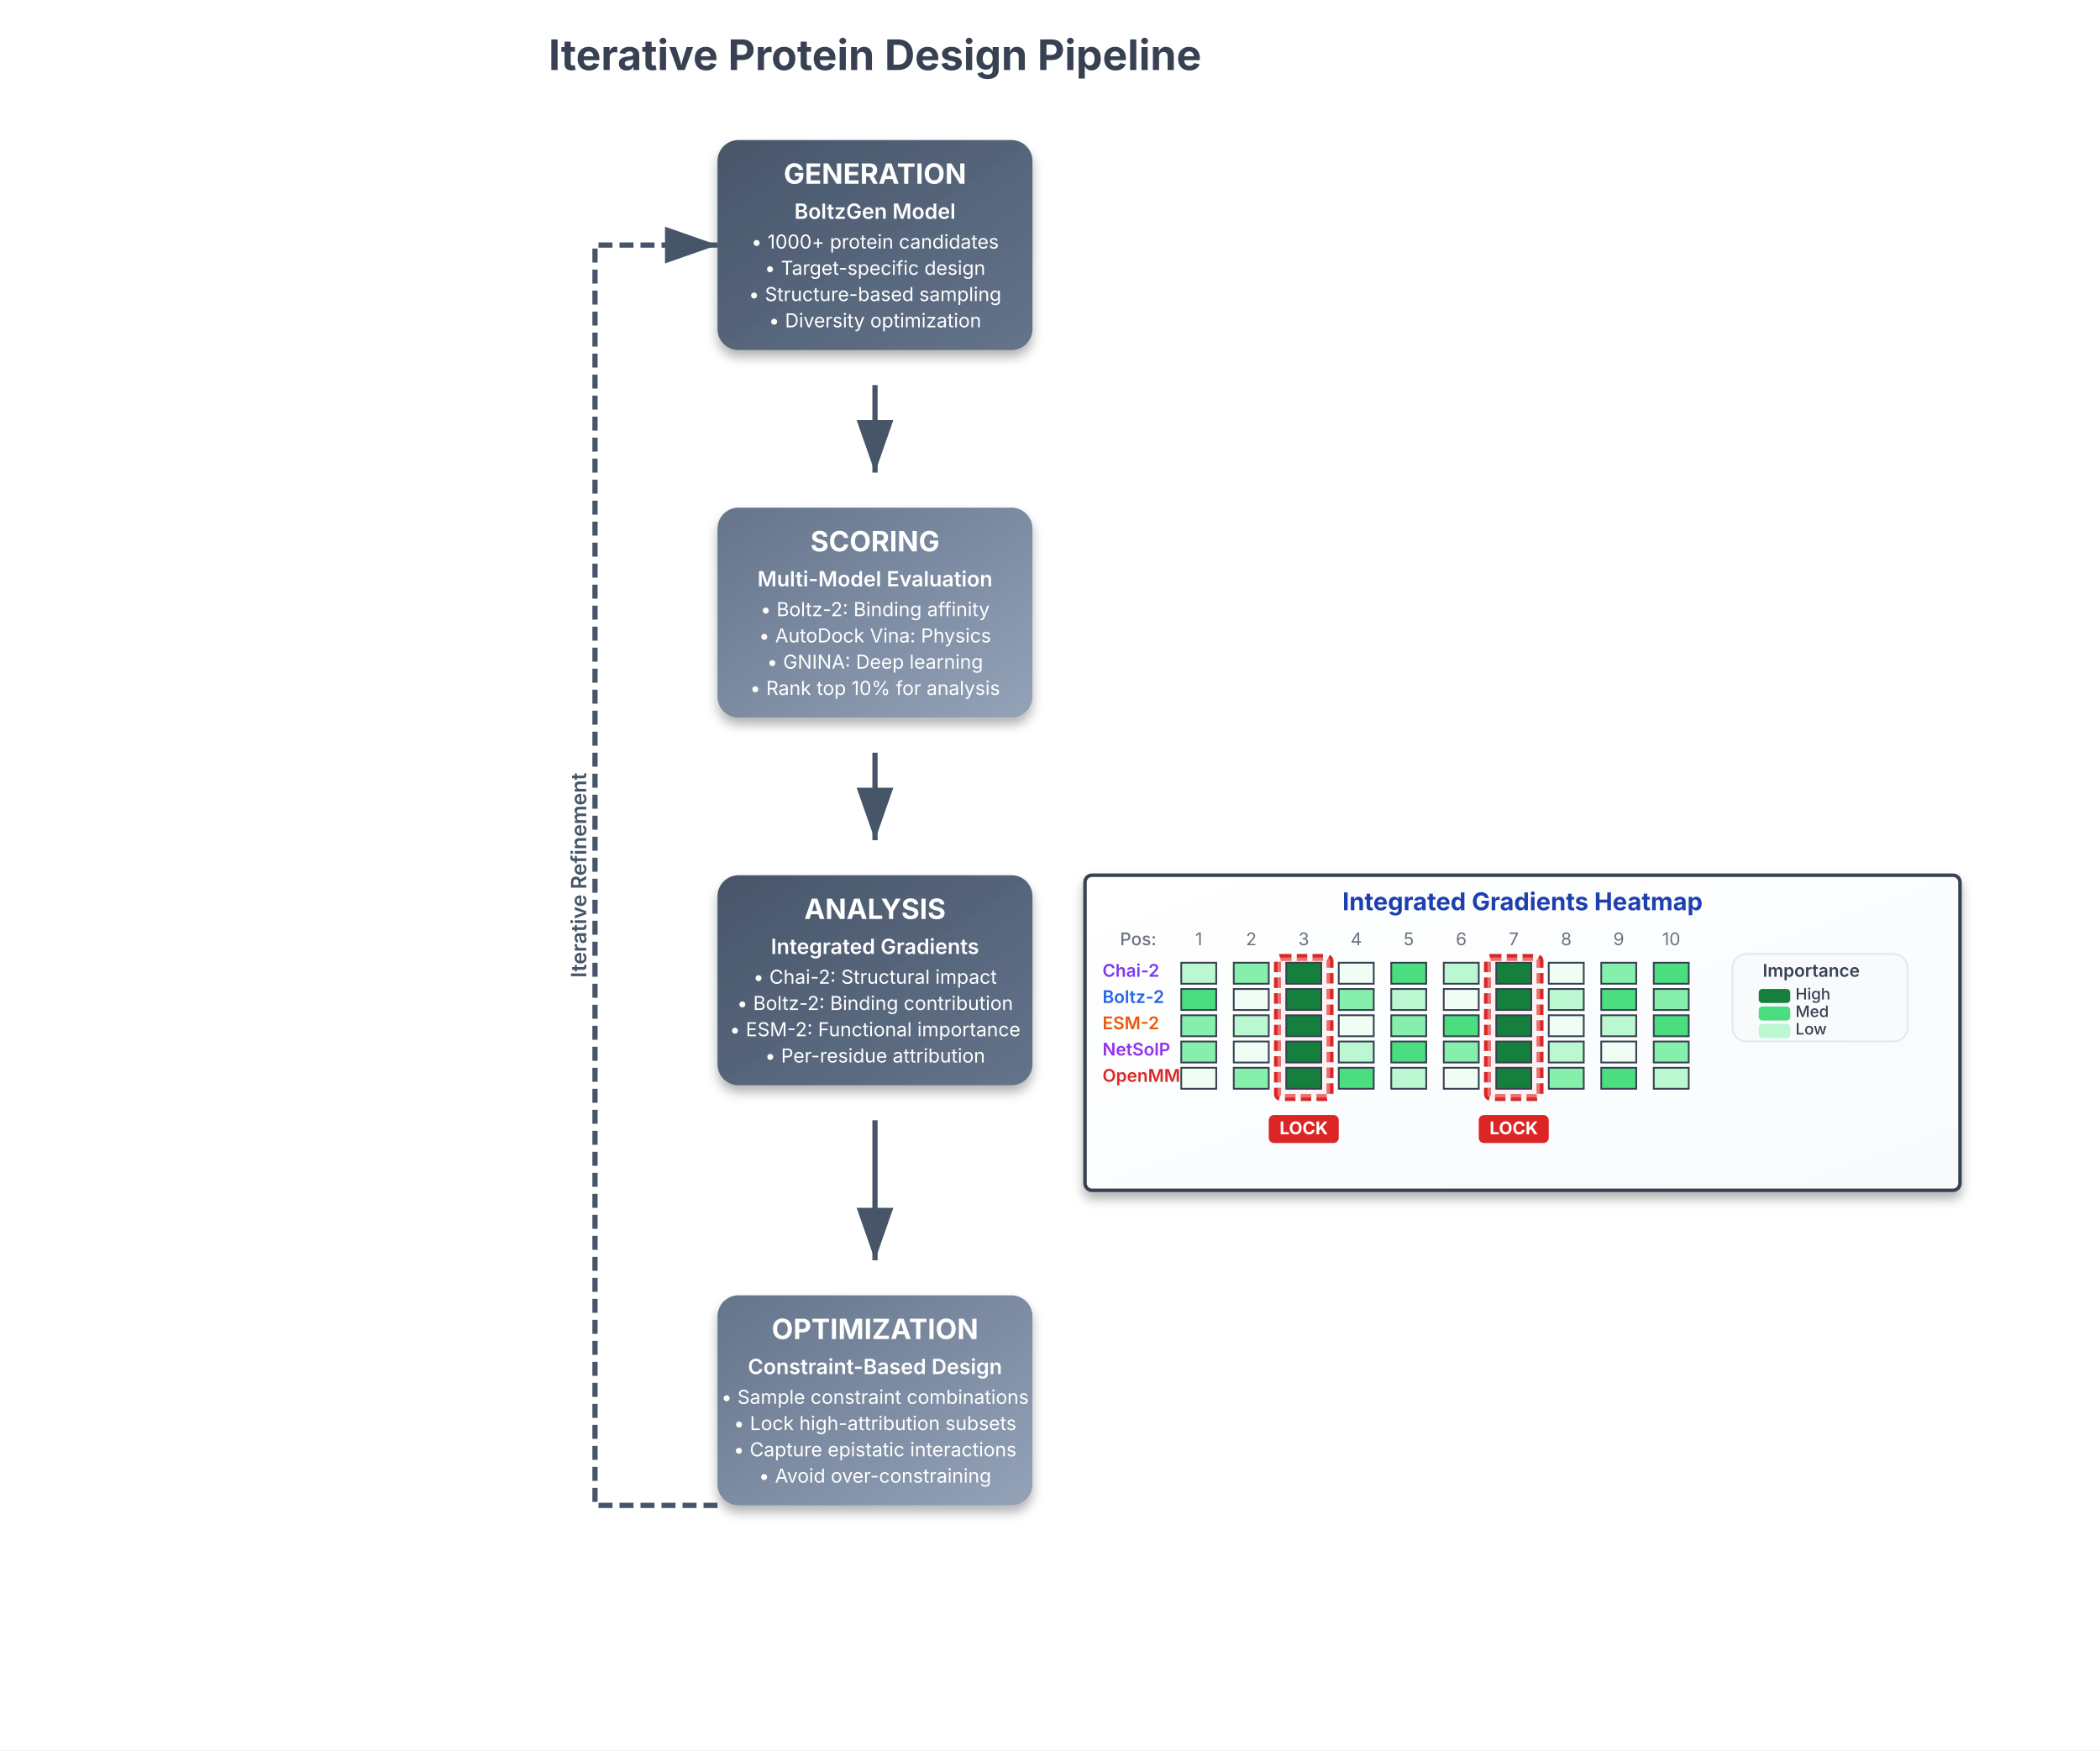
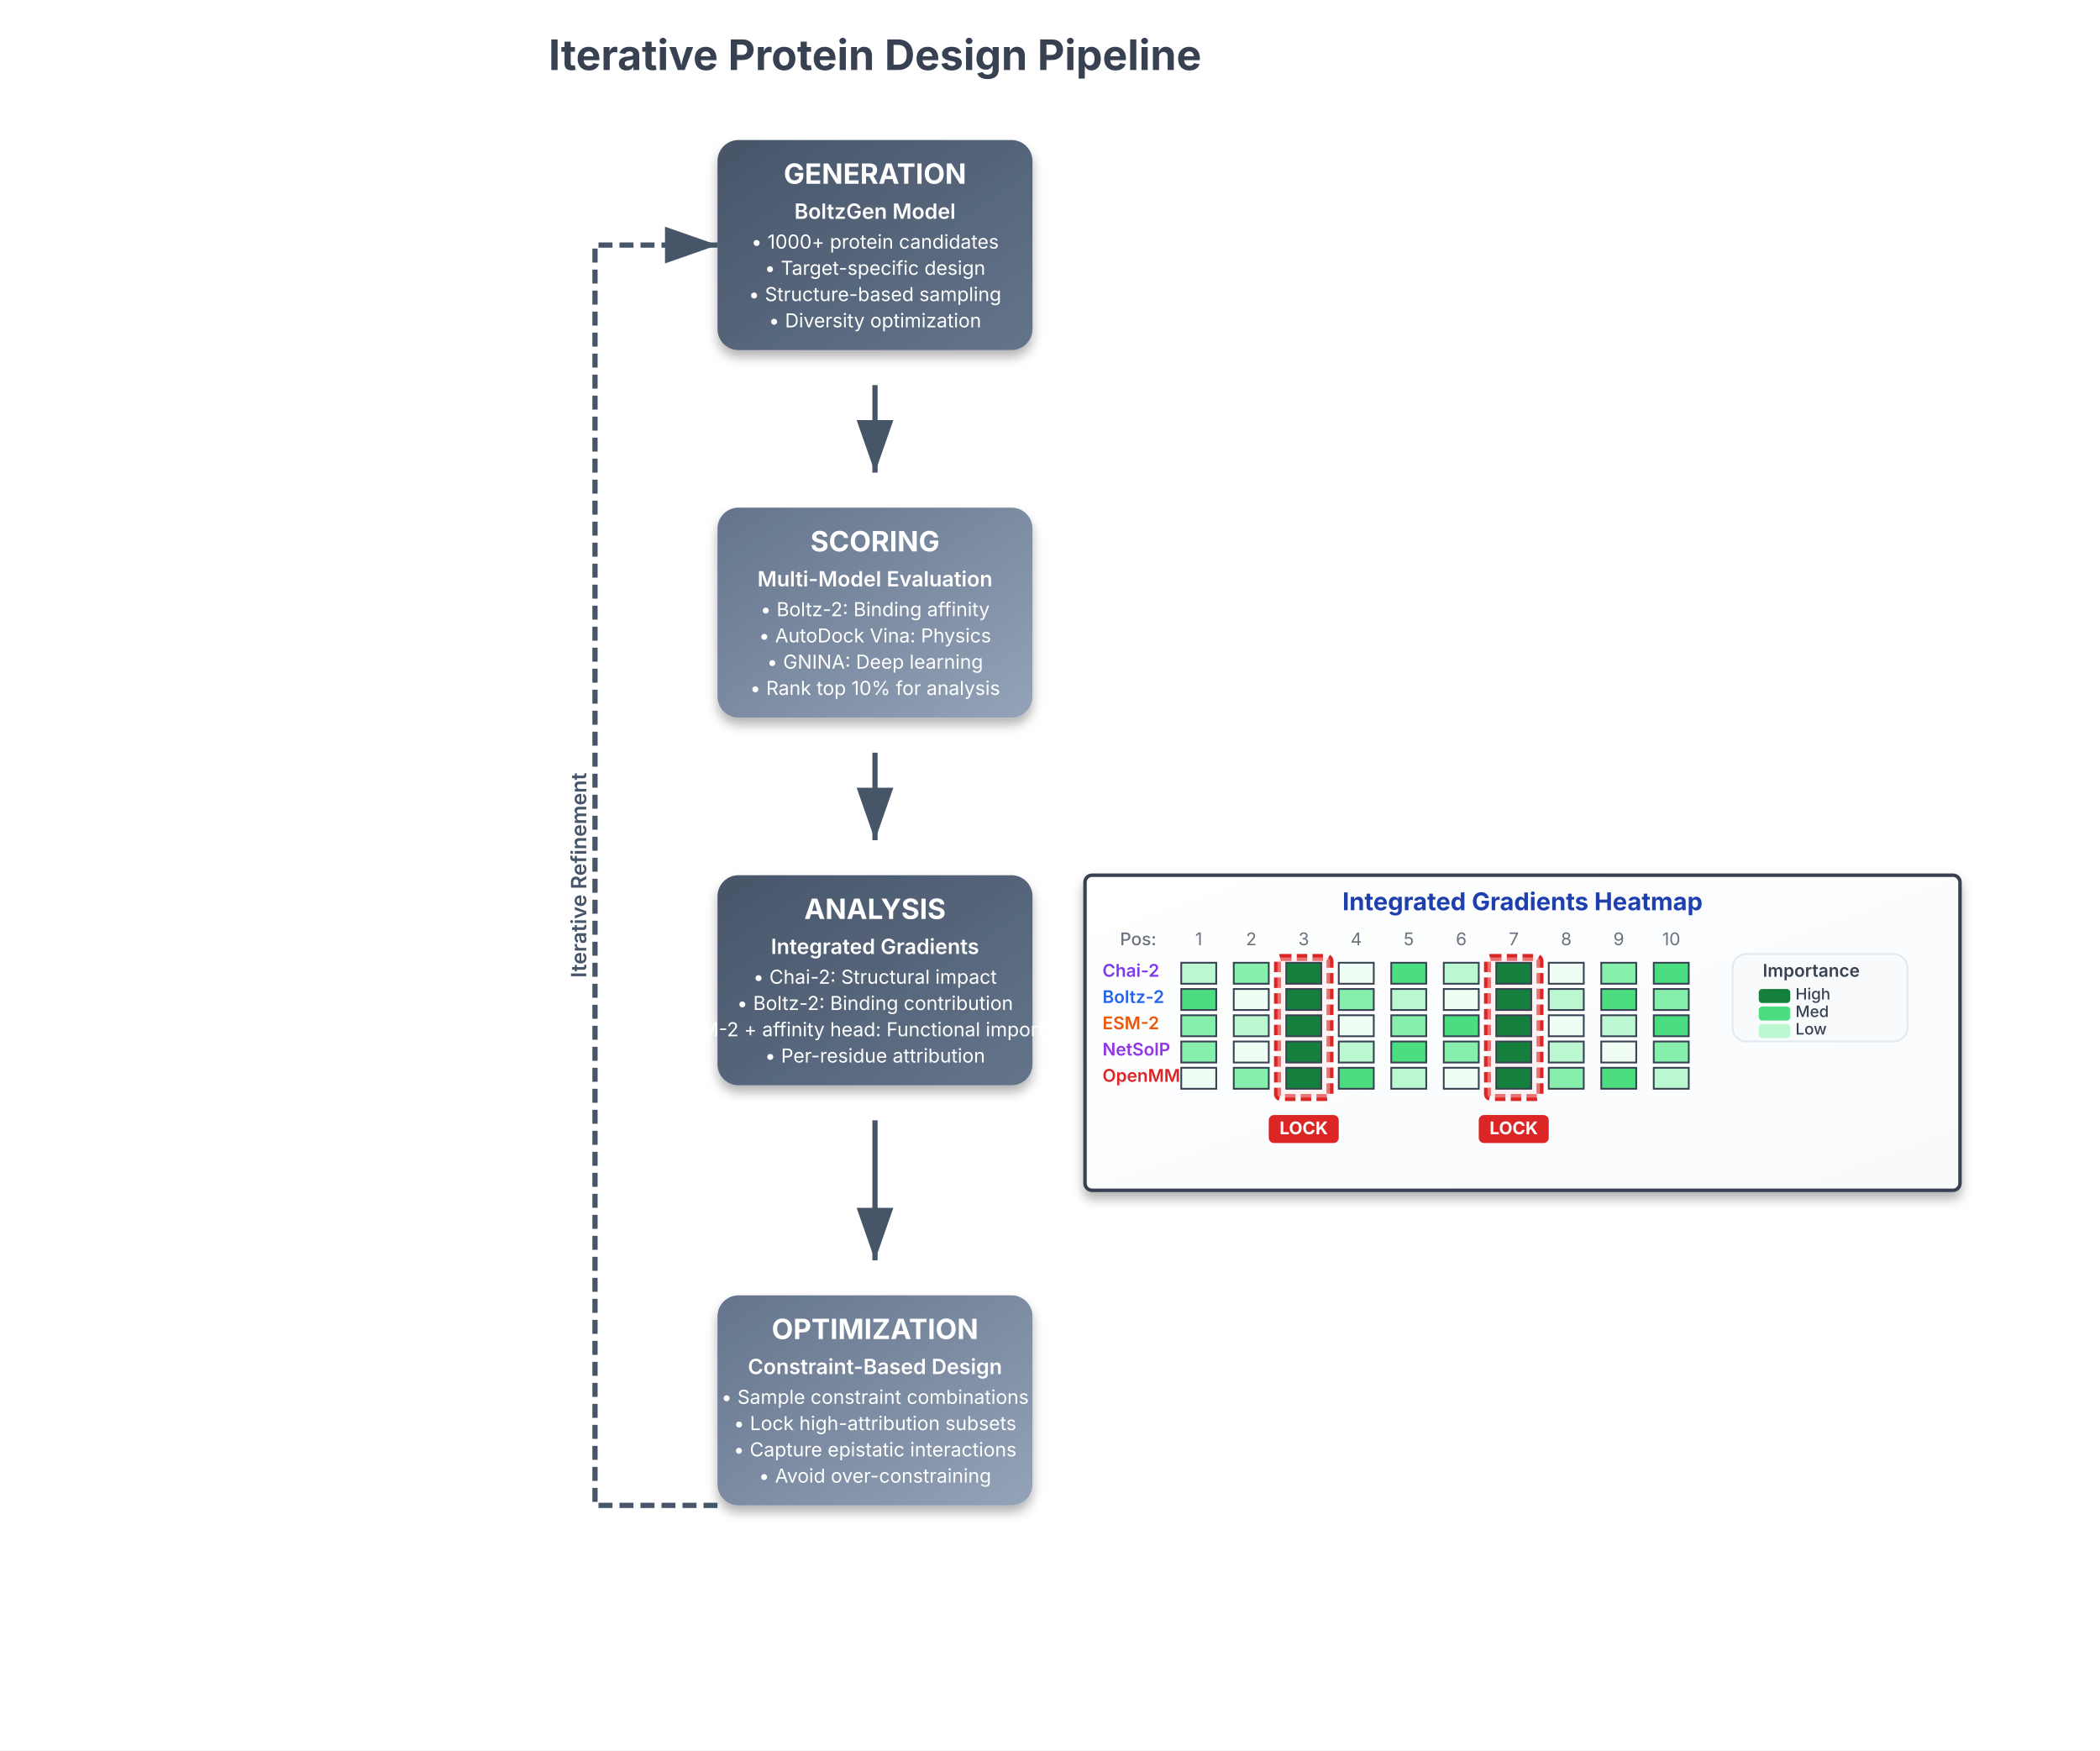
<svg xmlns="http://www.w3.org/2000/svg" width="1200" height="1000" viewBox="0 0 1200 1000">
  <defs>
    <linearGradient id="primaryGrad" x1="0%" y1="0%" x2="100%" y2="100%">
      <stop offset="0%" style="stop-color:#475569;stop-opacity:1" />
      <stop offset="100%" style="stop-color:#64748B;stop-opacity:1" />
    </linearGradient>
    <linearGradient id="secondaryGrad" x1="0%" y1="0%" x2="100%" y2="100%">
      <stop offset="0%" style="stop-color:#64748B;stop-opacity:1" />
      <stop offset="100%" style="stop-color:#94A3B8;stop-opacity:1" />
    </linearGradient>
    <linearGradient id="heatmapBg" x1="0%" y1="0%" x2="100%" y2="100%">
      <stop offset="0%" style="stop-color:#FFFFFF;stop-opacity:1" />
      <stop offset="100%" style="stop-color:#F8FAFC;stop-opacity:1" />
    </linearGradient>
    <filter id="shadow">
      <feDropShadow dx="0" dy="4" stdDeviation="3" flood-opacity="0.3" />
    </filter>
  </defs>
  <rect width="1200" height="1000" fill="#FFFFFF" />
  <text x="500" y="40" text-anchor="middle" fill="#374151" font-family="Inter, sans-serif" font-size="24" font-weight="700">
    Iterative Protein Design Pipeline
  </text>
  <g transform="translate(410, 80)">
    <rect width="180" height="120" rx="12" fill="url(#primaryGrad)" filter="url(#shadow)" />
    <text x="90" y="25" text-anchor="middle" fill="white" font-family="Inter, sans-serif" font-size="16" font-weight="700">
      GENERATION
    </text>
    <text x="90" y="45" text-anchor="middle" fill="white" font-family="Inter, sans-serif" font-size="12" font-weight="600">
      BoltzGen Model
    </text>
    <text x="90" y="62" text-anchor="middle" fill="white" font-family="Inter, sans-serif" font-size="11">
      • 1000+ protein candidates
    </text>
    <text x="90" y="77" text-anchor="middle" fill="white" font-family="Inter, sans-serif" font-size="11">
      • Target-specific design
    </text>
    <text x="90" y="92" text-anchor="middle" fill="white" font-family="Inter, sans-serif" font-size="11">
      • Structure-based sampling
    </text>
    <text x="90" y="107" text-anchor="middle" fill="white" font-family="Inter, sans-serif" font-size="11">
      • Diversity optimization
    </text>
  </g>
  <path d="M 500 220 L 500 270" stroke="#475569" stroke-width="3" fill="none" marker-end="url(#arrowhead)" />
  <g transform="translate(410, 290)">
    <rect width="180" height="120" rx="12" fill="url(#secondaryGrad)" filter="url(#shadow)" />
    <text x="90" y="25" text-anchor="middle" fill="white" font-family="Inter, sans-serif" font-size="16" font-weight="700">
      SCORING
    </text>
    <text x="90" y="45" text-anchor="middle" fill="white" font-family="Inter, sans-serif" font-size="12" font-weight="600">
      Multi-Model Evaluation
    </text>
    <text x="90" y="62" text-anchor="middle" fill="white" font-family="Inter, sans-serif" font-size="11">
      • Boltz-2: Binding affinity
    </text>
    <text x="90" y="77" text-anchor="middle" fill="white" font-family="Inter, sans-serif" font-size="11">
      • AutoDock Vina: Physics
    </text>
    <text x="90" y="92" text-anchor="middle" fill="white" font-family="Inter, sans-serif" font-size="11">
      • GNINA: Deep learning
    </text>
    <text x="90" y="107" text-anchor="middle" fill="white" font-family="Inter, sans-serif" font-size="11">
      • Rank top 10% for analysis
    </text>
  </g>
  <path d="M 500 430 L 500 480" stroke="#475569" stroke-width="3" fill="none" marker-end="url(#arrowhead)" />
  <g transform="translate(410, 500)">
    <rect width="180" height="120" rx="12" fill="url(#primaryGrad)" filter="url(#shadow)" />
    <text x="90" y="25" text-anchor="middle" fill="white" font-family="Inter, sans-serif" font-size="16" font-weight="700">
      ANALYSIS
    </text>
    <text x="90" y="45" text-anchor="middle" fill="white" font-family="Inter, sans-serif" font-size="12" font-weight="600">
      Integrated Gradients
    </text>
    <text x="90" y="62" text-anchor="middle" fill="white" font-family="Inter, sans-serif" font-size="11">
      • Chai-2: Structural impact
    </text>
    <text x="90" y="77" text-anchor="middle" fill="white" font-family="Inter, sans-serif" font-size="11">
      • Boltz-2: Binding contribution
    </text>
    <text x="90" y="92" text-anchor="middle" fill="white" font-family="Inter, sans-serif" font-size="11">
-       • ESM-2: Functional importance
+       • ESM-2 + affinity head: Functional importance
    </text>
    <text x="90" y="107" text-anchor="middle" fill="white" font-family="Inter, sans-serif" font-size="11">
      • Per-residue attribution
    </text>
  </g>
  <g transform="translate(620, 500)">
    <rect width="500" height="180" rx="4" fill="url(#heatmapBg)" stroke="#374151" stroke-width="2" filter="url(#shadow)" />
    <text x="250" y="20" text-anchor="middle" fill="#1E40AF" font-family="Inter, sans-serif" font-size="14" font-weight="700">
      Integrated Gradients Heatmap
    </text>
    <text x="20" y="40" fill="#6B7280" font-family="Inter, sans-serif" font-size="10" font-weight="500">Pos:</text>
    <text x="65" y="40" text-anchor="middle" fill="#6B7280" font-family="Inter, sans-serif" font-size="10">1</text>
    <text x="95" y="40" text-anchor="middle" fill="#6B7280" font-family="Inter, sans-serif" font-size="10">2</text>
    <text x="125" y="40" text-anchor="middle" fill="#6B7280" font-family="Inter, sans-serif" font-size="10">3</text>
    <text x="155" y="40" text-anchor="middle" fill="#6B7280" font-family="Inter, sans-serif" font-size="10">4</text>
    <text x="185" y="40" text-anchor="middle" fill="#6B7280" font-family="Inter, sans-serif" font-size="10">5</text>
    <text x="215" y="40" text-anchor="middle" fill="#6B7280" font-family="Inter, sans-serif" font-size="10">6</text>
    <text x="245" y="40" text-anchor="middle" fill="#6B7280" font-family="Inter, sans-serif" font-size="10">7</text>
    <text x="275" y="40" text-anchor="middle" fill="#6B7280" font-family="Inter, sans-serif" font-size="10">8</text>
    <text x="305" y="40" text-anchor="middle" fill="#6B7280" font-family="Inter, sans-serif" font-size="10">9</text>
    <text x="335" y="40" text-anchor="middle" fill="#6B7280" font-family="Inter, sans-serif" font-size="10">10</text>
    <rect x="110" y="47" width="30" height="80" fill="none" stroke="#DC2626" stroke-width="4" stroke-dasharray="6,3" rx="2" />
    <rect x="230" y="47" width="30" height="80" fill="none" stroke="#DC2626" stroke-width="4" stroke-dasharray="6,3" rx="2" />
    <rect x="110" y="47" width="30" height="80" fill="#FEE2E2" fill-opacity="0.4" rx="2" />
    <rect x="230" y="47" width="30" height="80" fill="#FEE2E2" fill-opacity="0.4" rx="2" />
    <text x="10" y="103" fill="#9333EA" font-family="Inter, sans-serif" font-size="10" font-weight="600">NetSolP</text>
    <rect x="55" y="95" width="20" height="12" fill="#86EFAC" stroke="#374151" />
    <rect x="85" y="95" width="20" height="12" fill="#F0FDF4" stroke="#374151" />
    <rect x="115" y="95" width="20" height="12" fill="#15803D" stroke="#374151" />
    <rect x="145" y="95" width="20" height="12" fill="#BBF7D0" stroke="#374151" />
    <rect x="175" y="95" width="20" height="12" fill="#4ADE80" stroke="#374151" />
    <rect x="205" y="95" width="20" height="12" fill="#86EFAC" stroke="#374151" />
    <rect x="235" y="95" width="20" height="12" fill="#15803D" stroke="#374151" />
    <rect x="265" y="95" width="20" height="12" fill="#BBF7D0" stroke="#374151" />
    <rect x="295" y="95" width="20" height="12" fill="#F0FDF4" stroke="#374151" />
    <rect x="325" y="95" width="20" height="12" fill="#86EFAC" stroke="#374151" />
    <text x="10" y="118" fill="#DC2626" font-family="Inter, sans-serif" font-size="10" font-weight="600">OpenMM</text>
    <rect x="55" y="110" width="20" height="12" fill="#F0FDF4" stroke="#374151" />
    <rect x="85" y="110" width="20" height="12" fill="#86EFAC" stroke="#374151" />
    <rect x="115" y="110" width="20" height="12" fill="#15803D" stroke="#374151" />
    <rect x="145" y="110" width="20" height="12" fill="#4ADE80" stroke="#374151" />
    <rect x="175" y="110" width="20" height="12" fill="#BBF7D0" stroke="#374151" />
    <rect x="205" y="110" width="20" height="12" fill="#F0FDF4" stroke="#374151" />
    <rect x="235" y="110" width="20" height="12" fill="#15803D" stroke="#374151" />
    <rect x="265" y="110" width="20" height="12" fill="#86EFAC" stroke="#374151" />
    <rect x="295" y="110" width="20" height="12" fill="#4ADE80" stroke="#374151" />
    <rect x="325" y="110" width="20" height="12" fill="#BBF7D0" stroke="#374151" />
    <rect x="105" y="137" width="40" height="16" fill="#DC2626" rx="3" />
    <text x="125" y="148" text-anchor="middle" fill="white" font-family="Inter, sans-serif" font-size="10" font-weight="700">LOCK</text>
    <rect x="225" y="137" width="40" height="16" fill="#DC2626" rx="3" />
    <text x="245" y="148" text-anchor="middle" fill="white" font-family="Inter, sans-serif" font-size="10" font-weight="700">LOCK</text>
    <text x="10" y="58" fill="#7C3AED" font-family="Inter, sans-serif" font-size="10" font-weight="600">Chai-2</text>
    <rect x="55" y="50" width="20" height="12" fill="#BBF7D0" stroke="#374151" />
    <rect x="85" y="50" width="20" height="12" fill="#86EFAC" stroke="#374151" />
    <rect x="115" y="50" width="20" height="12" fill="#15803D" stroke="#374151" />
    <rect x="145" y="50" width="20" height="12" fill="#F0FDF4" stroke="#374151" />
    <rect x="175" y="50" width="20" height="12" fill="#4ADE80" stroke="#374151" />
    <rect x="205" y="50" width="20" height="12" fill="#BBF7D0" stroke="#374151" />
    <rect x="235" y="50" width="20" height="12" fill="#15803D" stroke="#374151" />
    <rect x="265" y="50" width="20" height="12" fill="#F0FDF4" stroke="#374151" />
    <rect x="295" y="50" width="20" height="12" fill="#86EFAC" stroke="#374151" />
    <rect x="325" y="50" width="20" height="12" fill="#4ADE80" stroke="#374151" />
    <text x="10" y="73" fill="#2563EB" font-family="Inter, sans-serif" font-size="10" font-weight="600">Boltz-2</text>
    <rect x="55" y="65" width="20" height="12" fill="#4ADE80" stroke="#374151" />
    <rect x="85" y="65" width="20" height="12" fill="#F0FDF4" stroke="#374151" />
    <rect x="115" y="65" width="20" height="12" fill="#15803D" stroke="#374151" />
    <rect x="145" y="65" width="20" height="12" fill="#86EFAC" stroke="#374151" />
    <rect x="175" y="65" width="20" height="12" fill="#BBF7D0" stroke="#374151" />
    <rect x="205" y="65" width="20" height="12" fill="#F0FDF4" stroke="#374151" />
    <rect x="235" y="65" width="20" height="12" fill="#15803D" stroke="#374151" />
    <rect x="265" y="65" width="20" height="12" fill="#BBF7D0" stroke="#374151" />
    <rect x="295" y="65" width="20" height="12" fill="#4ADE80" stroke="#374151" />
    <rect x="325" y="65" width="20" height="12" fill="#86EFAC" stroke="#374151" />
    <text x="10" y="88" fill="#EA580C" font-family="Inter, sans-serif" font-size="10" font-weight="600">ESM-2</text>
    <rect x="55" y="80" width="20" height="12" fill="#86EFAC" stroke="#374151" />
    <rect x="85" y="80" width="20" height="12" fill="#BBF7D0" stroke="#374151" />
    <rect x="115" y="80" width="20" height="12" fill="#15803D" stroke="#374151" />
    <rect x="145" y="80" width="20" height="12" fill="#F0FDF4" stroke="#374151" />
    <rect x="175" y="80" width="20" height="12" fill="#86EFAC" stroke="#374151" />
    <rect x="205" y="80" width="20" height="12" fill="#4ADE80" stroke="#374151" />
    <rect x="235" y="80" width="20" height="12" fill="#15803D" stroke="#374151" />
    <rect x="265" y="80" width="20" height="12" fill="#F0FDF4" stroke="#374151" />
    <rect x="295" y="80" width="20" height="12" fill="#BBF7D0" stroke="#374151" />
    <rect x="325" y="80" width="20" height="12" fill="#4ADE80" stroke="#374151" />
    <g transform="translate(380, 50)">
      <rect x="-10" y="-5" width="100" height="50" fill="#F8FAFC" stroke="#E2E8F0" stroke-width="1" rx="8" />
      <text x="35" y="8" text-anchor="middle" fill="#374151" font-family="Inter, sans-serif" font-size="10" font-weight="600">Importance</text>
      <rect x="5" y="15" width="18" height="8" fill="#15803D" stroke="none" rx="2" />
      <text x="26" y="21" fill="#374151" font-family="Inter, sans-serif" font-size="9" font-weight="500">High</text>
      <rect x="5" y="25" width="18" height="8" fill="#4ADE80" stroke="none" rx="2" />
      <text x="26" y="31" fill="#374151" font-family="Inter, sans-serif" font-size="9" font-weight="500">Med</text>
      <rect x="5" y="35" width="18" height="8" fill="#BBF7D0" stroke="none" rx="2" />
      <text x="26" y="41" fill="#374151" font-family="Inter, sans-serif" font-size="9" font-weight="500">Low</text>
    </g>
  </g>
  <path d="M 500 640 L 500 720" stroke="#475569" stroke-width="3" fill="none" marker-end="url(#arrowhead)" />
  <g transform="translate(410, 740)">
    <rect width="180" height="120" rx="12" fill="url(#secondaryGrad)" filter="url(#shadow)" />
    <text x="90" y="25" text-anchor="middle" fill="white" font-family="Inter, sans-serif" font-size="16" font-weight="700">
      OPTIMIZATION
    </text>
    <text x="90" y="45" text-anchor="middle" fill="white" font-family="Inter, sans-serif" font-size="12" font-weight="600">
      Constraint-Based Design
    </text>
    <text x="90" y="62" text-anchor="middle" fill="white" font-family="Inter, sans-serif" font-size="11">
      • Sample constraint combinations
    </text>
    <text x="90" y="77" text-anchor="middle" fill="white" font-family="Inter, sans-serif" font-size="11">
      • Lock high-attribution subsets
    </text>
    <text x="90" y="92" text-anchor="middle" fill="white" font-family="Inter, sans-serif" font-size="11">
      • Capture epistatic interactions
    </text>
    <text x="90" y="107" text-anchor="middle" fill="white" font-family="Inter, sans-serif" font-size="11">
      • Avoid over-constraining
    </text>
  </g>
  <path d="M 410 860 L 340 860 L 340 140 L 410 140" stroke="#475569" stroke-width="3" fill="none" marker-end="url(#arrowhead)" stroke-dasharray="8,4" />
  <text x="335" y="500" text-anchor="middle" fill="#475569" font-family="Inter, sans-serif" font-size="12" font-weight="600" transform="rotate(-90 335 500)">
    Iterative Refinement
  </text>
  <defs>
    <marker id="arrowhead" markerWidth="10" markerHeight="7" refX="10" refY="3.5" orient="auto">
      <polygon points="0 0, 10 3.5, 0 7" fill="#475569" />
    </marker>
  </defs>
</svg>
